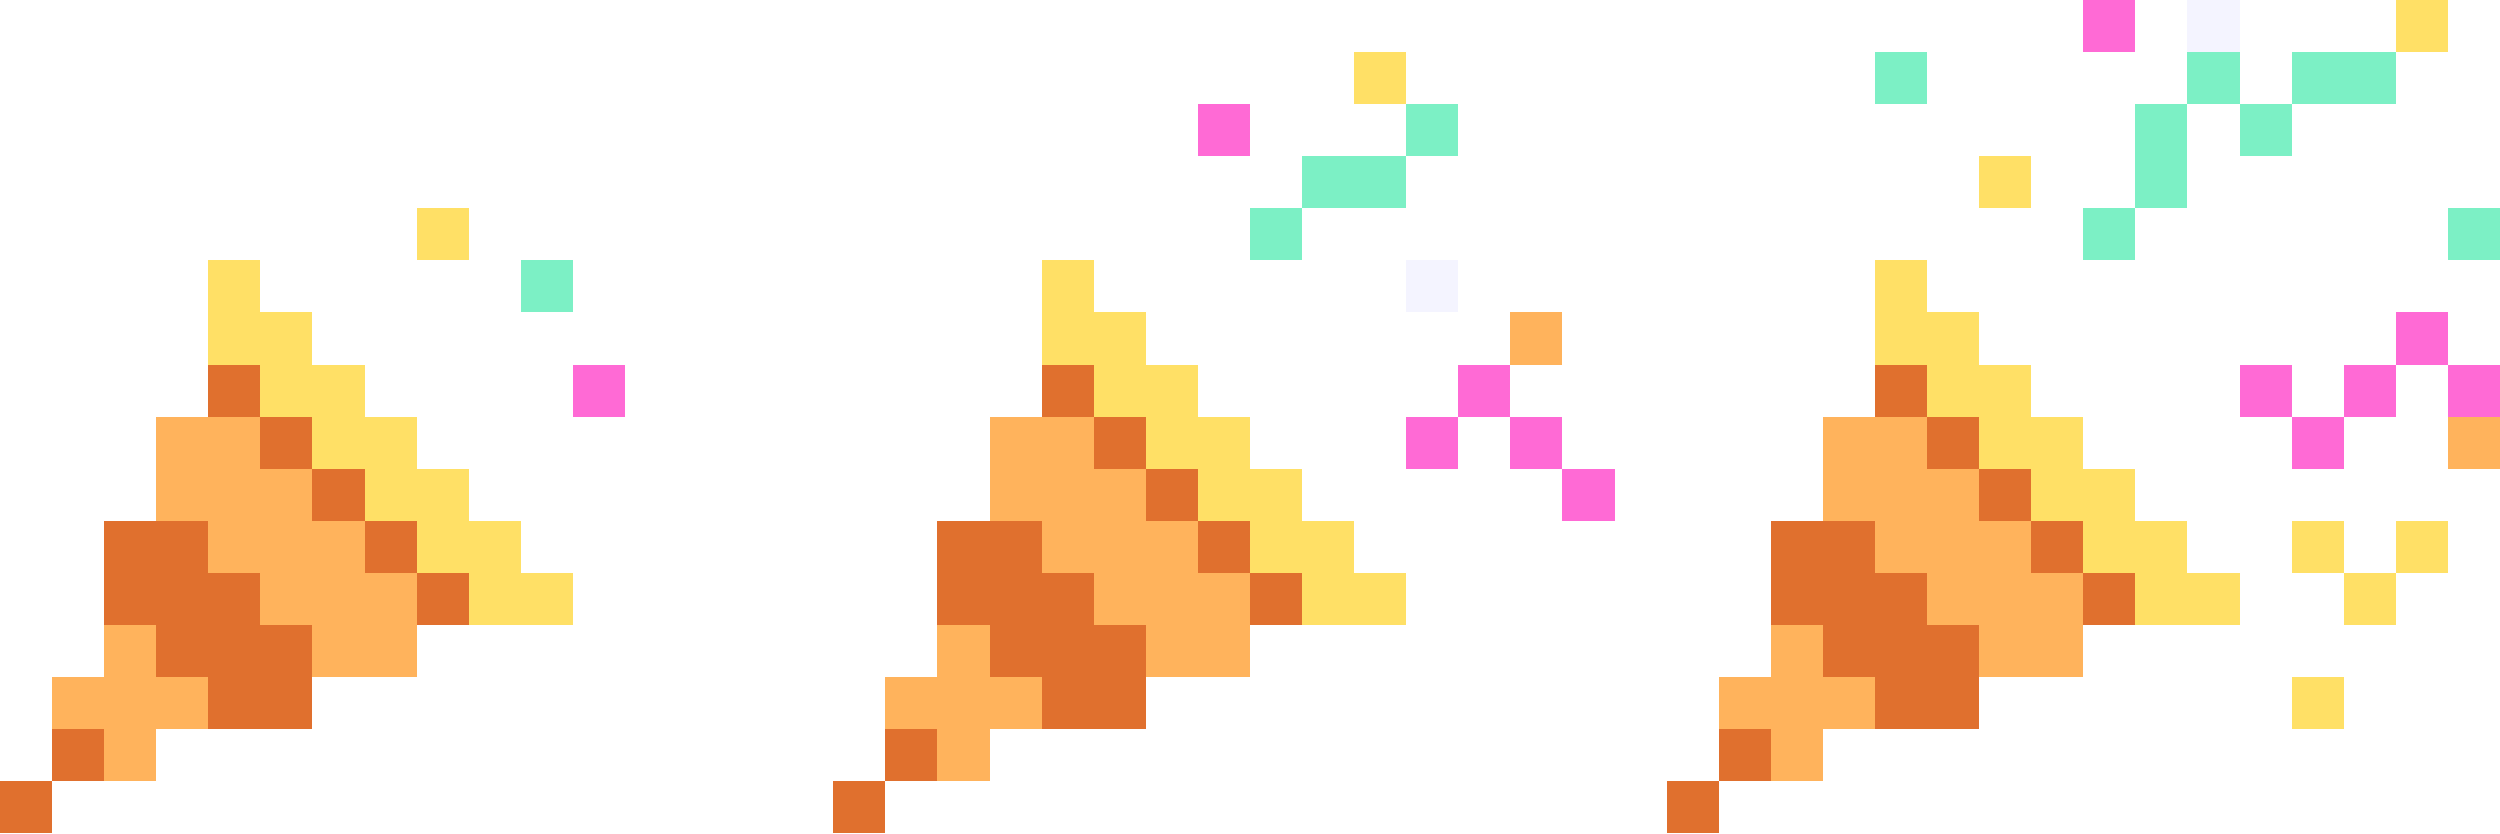
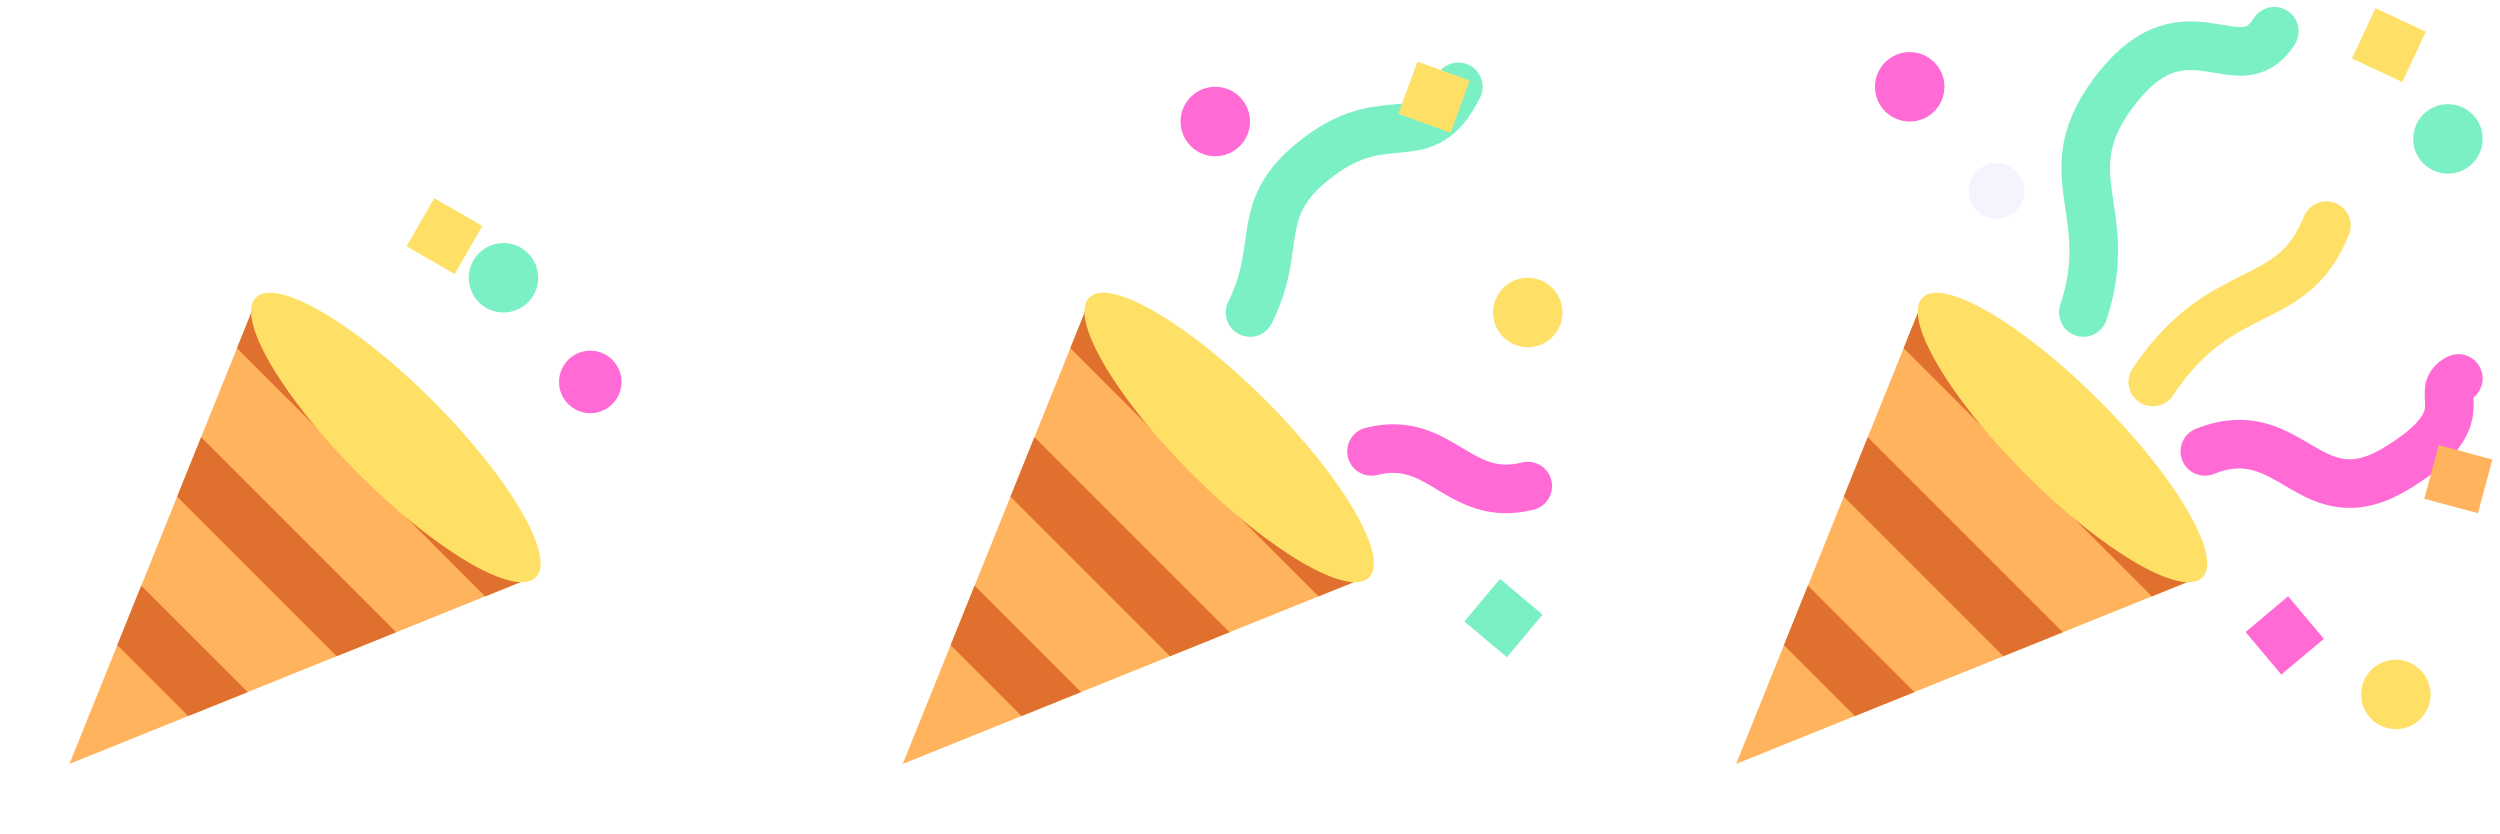
- <svg xmlns="http://www.w3.org/2000/svg" viewBox="0 0 48 16" shape-rendering="crispEdges">
-   <rect x="4" y="5" width="1" height="1" fill="#ffe066" />
-   <rect x="4" y="6" width="1" height="1" fill="#ffe066" />
-   <rect x="5" y="6" width="1" height="1" fill="#ffe066" />
-   <rect x="4" y="7" width="1" height="1" fill="#e0702e" />
-   <rect x="5" y="7" width="1" height="1" fill="#ffe066" />
-   <rect x="6" y="7" width="1" height="1" fill="#ffe066" />
-   <rect x="3" y="8" width="1" height="1" fill="#ffb35c" />
-   <rect x="4" y="8" width="1" height="1" fill="#ffb35c" />
-   <rect x="5" y="8" width="1" height="1" fill="#e0702e" />
-   <rect x="6" y="8" width="1" height="1" fill="#ffe066" />
-   <rect x="7" y="8" width="1" height="1" fill="#ffe066" />
-   <rect x="3" y="9" width="1" height="1" fill="#ffb35c" />
-   <rect x="4" y="9" width="1" height="1" fill="#ffb35c" />
-   <rect x="5" y="9" width="1" height="1" fill="#ffb35c" />
-   <rect x="6" y="9" width="1" height="1" fill="#e0702e" />
-   <rect x="7" y="9" width="1" height="1" fill="#ffe066" />
-   <rect x="8" y="9" width="1" height="1" fill="#ffe066" />
-   <rect x="2" y="10" width="1" height="1" fill="#e0702e" />
-   <rect x="3" y="10" width="1" height="1" fill="#e0702e" />
-   <rect x="4" y="10" width="1" height="1" fill="#ffb35c" />
-   <rect x="5" y="10" width="1" height="1" fill="#ffb35c" />
-   <rect x="6" y="10" width="1" height="1" fill="#ffb35c" />
-   <rect x="7" y="10" width="1" height="1" fill="#e0702e" />
-   <rect x="8" y="10" width="1" height="1" fill="#ffe066" />
-   <rect x="9" y="10" width="1" height="1" fill="#ffe066" />
-   <rect x="2" y="11" width="1" height="1" fill="#e0702e" />
-   <rect x="3" y="11" width="1" height="1" fill="#e0702e" />
-   <rect x="4" y="11" width="1" height="1" fill="#e0702e" />
-   <rect x="5" y="11" width="1" height="1" fill="#ffb35c" />
-   <rect x="6" y="11" width="1" height="1" fill="#ffb35c" />
-   <rect x="7" y="11" width="1" height="1" fill="#ffb35c" />
-   <rect x="8" y="11" width="1" height="1" fill="#e0702e" />
-   <rect x="9" y="11" width="1" height="1" fill="#ffe066" />
-   <rect x="10" y="11" width="1" height="1" fill="#ffe066" />
-   <rect x="2" y="12" width="1" height="1" fill="#ffb35c" />
-   <rect x="3" y="12" width="1" height="1" fill="#e0702e" />
-   <rect x="4" y="12" width="1" height="1" fill="#e0702e" />
-   <rect x="5" y="12" width="1" height="1" fill="#e0702e" />
-   <rect x="6" y="12" width="1" height="1" fill="#ffb35c" />
-   <rect x="7" y="12" width="1" height="1" fill="#ffb35c" />
-   <rect x="1" y="13" width="1" height="1" fill="#ffb35c" />
-   <rect x="2" y="13" width="1" height="1" fill="#ffb35c" />
-   <rect x="3" y="13" width="1" height="1" fill="#ffb35c" />
-   <rect x="4" y="13" width="1" height="1" fill="#e0702e" />
-   <rect x="5" y="13" width="1" height="1" fill="#e0702e" />
-   <rect x="1" y="14" width="1" height="1" fill="#e0702e" />
-   <rect x="2" y="14" width="1" height="1" fill="#ffb35c" />
-   <rect x="0" y="15" width="1" height="1" fill="#e0702e" />
-   <rect x="8" y="4" width="1" height="1" fill="#ffe066" />
-   <rect x="10" y="5" width="1" height="1" fill="#7cf0c5" />
-   <rect x="11" y="7" width="1" height="1" fill="#ff6ad5" />
-   <rect x="20" y="5" width="1" height="1" fill="#ffe066" />
-   <rect x="20" y="6" width="1" height="1" fill="#ffe066" />
-   <rect x="21" y="6" width="1" height="1" fill="#ffe066" />
-   <rect x="20" y="7" width="1" height="1" fill="#e0702e" />
-   <rect x="21" y="7" width="1" height="1" fill="#ffe066" />
-   <rect x="22" y="7" width="1" height="1" fill="#ffe066" />
-   <rect x="19" y="8" width="1" height="1" fill="#ffb35c" />
-   <rect x="20" y="8" width="1" height="1" fill="#ffb35c" />
-   <rect x="21" y="8" width="1" height="1" fill="#e0702e" />
-   <rect x="22" y="8" width="1" height="1" fill="#ffe066" />
-   <rect x="23" y="8" width="1" height="1" fill="#ffe066" />
-   <rect x="19" y="9" width="1" height="1" fill="#ffb35c" />
-   <rect x="20" y="9" width="1" height="1" fill="#ffb35c" />
-   <rect x="21" y="9" width="1" height="1" fill="#ffb35c" />
-   <rect x="22" y="9" width="1" height="1" fill="#e0702e" />
-   <rect x="23" y="9" width="1" height="1" fill="#ffe066" />
-   <rect x="24" y="9" width="1" height="1" fill="#ffe066" />
-   <rect x="18" y="10" width="1" height="1" fill="#e0702e" />
-   <rect x="19" y="10" width="1" height="1" fill="#e0702e" />
-   <rect x="20" y="10" width="1" height="1" fill="#ffb35c" />
-   <rect x="21" y="10" width="1" height="1" fill="#ffb35c" />
-   <rect x="22" y="10" width="1" height="1" fill="#ffb35c" />
-   <rect x="23" y="10" width="1" height="1" fill="#e0702e" />
-   <rect x="24" y="10" width="1" height="1" fill="#ffe066" />
-   <rect x="25" y="10" width="1" height="1" fill="#ffe066" />
-   <rect x="18" y="11" width="1" height="1" fill="#e0702e" />
-   <rect x="19" y="11" width="1" height="1" fill="#e0702e" />
-   <rect x="20" y="11" width="1" height="1" fill="#e0702e" />
-   <rect x="21" y="11" width="1" height="1" fill="#ffb35c" />
-   <rect x="22" y="11" width="1" height="1" fill="#ffb35c" />
-   <rect x="23" y="11" width="1" height="1" fill="#ffb35c" />
-   <rect x="24" y="11" width="1" height="1" fill="#e0702e" />
-   <rect x="25" y="11" width="1" height="1" fill="#ffe066" />
-   <rect x="26" y="11" width="1" height="1" fill="#ffe066" />
-   <rect x="18" y="12" width="1" height="1" fill="#ffb35c" />
-   <rect x="19" y="12" width="1" height="1" fill="#e0702e" />
-   <rect x="20" y="12" width="1" height="1" fill="#e0702e" />
-   <rect x="21" y="12" width="1" height="1" fill="#e0702e" />
-   <rect x="22" y="12" width="1" height="1" fill="#ffb35c" />
-   <rect x="23" y="12" width="1" height="1" fill="#ffb35c" />
-   <rect x="17" y="13" width="1" height="1" fill="#ffb35c" />
-   <rect x="18" y="13" width="1" height="1" fill="#ffb35c" />
-   <rect x="19" y="13" width="1" height="1" fill="#ffb35c" />
-   <rect x="20" y="13" width="1" height="1" fill="#e0702e" />
-   <rect x="21" y="13" width="1" height="1" fill="#e0702e" />
-   <rect x="17" y="14" width="1" height="1" fill="#e0702e" />
-   <rect x="18" y="14" width="1" height="1" fill="#ffb35c" />
-   <rect x="16" y="15" width="1" height="1" fill="#e0702e" />
-   <rect x="23" y="2" width="1" height="1" fill="#ff6ad5" />
-   <rect x="26" y="1" width="1" height="1" fill="#ffe066" />
-   <rect x="29" y="6" width="1" height="1" fill="#ffb35c" />
-   <rect x="30" y="9" width="1" height="1" fill="#ff6ad5" />
-   <rect x="27" y="5" width="1" height="1" fill="#f4f4ff" />
-   <rect x="24" y="4" width="1" height="1" fill="#7cf0c5" />
-   <rect x="25" y="3" width="1" height="1" fill="#7cf0c5" />
-   <rect x="26" y="3" width="1" height="1" fill="#7cf0c5" />
-   <rect x="27" y="2" width="1" height="1" fill="#7cf0c5" />
-   <rect x="27" y="8" width="1" height="1" fill="#ff6ad5" />
-   <rect x="28" y="7" width="1" height="1" fill="#ff6ad5" />
-   <rect x="29" y="8" width="1" height="1" fill="#ff6ad5" />
-   <rect x="36" y="5" width="1" height="1" fill="#ffe066" />
-   <rect x="36" y="6" width="1" height="1" fill="#ffe066" />
-   <rect x="37" y="6" width="1" height="1" fill="#ffe066" />
-   <rect x="36" y="7" width="1" height="1" fill="#e0702e" />
-   <rect x="37" y="7" width="1" height="1" fill="#ffe066" />
-   <rect x="38" y="7" width="1" height="1" fill="#ffe066" />
-   <rect x="35" y="8" width="1" height="1" fill="#ffb35c" />
-   <rect x="36" y="8" width="1" height="1" fill="#ffb35c" />
-   <rect x="37" y="8" width="1" height="1" fill="#e0702e" />
-   <rect x="38" y="8" width="1" height="1" fill="#ffe066" />
-   <rect x="39" y="8" width="1" height="1" fill="#ffe066" />
-   <rect x="35" y="9" width="1" height="1" fill="#ffb35c" />
-   <rect x="36" y="9" width="1" height="1" fill="#ffb35c" />
-   <rect x="37" y="9" width="1" height="1" fill="#ffb35c" />
-   <rect x="38" y="9" width="1" height="1" fill="#e0702e" />
-   <rect x="39" y="9" width="1" height="1" fill="#ffe066" />
-   <rect x="40" y="9" width="1" height="1" fill="#ffe066" />
-   <rect x="34" y="10" width="1" height="1" fill="#e0702e" />
-   <rect x="35" y="10" width="1" height="1" fill="#e0702e" />
-   <rect x="36" y="10" width="1" height="1" fill="#ffb35c" />
-   <rect x="37" y="10" width="1" height="1" fill="#ffb35c" />
-   <rect x="38" y="10" width="1" height="1" fill="#ffb35c" />
-   <rect x="39" y="10" width="1" height="1" fill="#e0702e" />
-   <rect x="40" y="10" width="1" height="1" fill="#ffe066" />
-   <rect x="41" y="10" width="1" height="1" fill="#ffe066" />
-   <rect x="34" y="11" width="1" height="1" fill="#e0702e" />
-   <rect x="35" y="11" width="1" height="1" fill="#e0702e" />
-   <rect x="36" y="11" width="1" height="1" fill="#e0702e" />
-   <rect x="37" y="11" width="1" height="1" fill="#ffb35c" />
-   <rect x="38" y="11" width="1" height="1" fill="#ffb35c" />
-   <rect x="39" y="11" width="1" height="1" fill="#ffb35c" />
-   <rect x="40" y="11" width="1" height="1" fill="#e0702e" />
-   <rect x="41" y="11" width="1" height="1" fill="#ffe066" />
-   <rect x="42" y="11" width="1" height="1" fill="#ffe066" />
-   <rect x="34" y="12" width="1" height="1" fill="#ffb35c" />
-   <rect x="35" y="12" width="1" height="1" fill="#e0702e" />
-   <rect x="36" y="12" width="1" height="1" fill="#e0702e" />
-   <rect x="37" y="12" width="1" height="1" fill="#e0702e" />
-   <rect x="38" y="12" width="1" height="1" fill="#ffb35c" />
-   <rect x="39" y="12" width="1" height="1" fill="#ffb35c" />
-   <rect x="33" y="13" width="1" height="1" fill="#ffb35c" />
-   <rect x="34" y="13" width="1" height="1" fill="#ffb35c" />
-   <rect x="35" y="13" width="1" height="1" fill="#ffb35c" />
-   <rect x="36" y="13" width="1" height="1" fill="#e0702e" />
-   <rect x="37" y="13" width="1" height="1" fill="#e0702e" />
-   <rect x="33" y="14" width="1" height="1" fill="#e0702e" />
-   <rect x="34" y="14" width="1" height="1" fill="#ffb35c" />
-   <rect x="32" y="15" width="1" height="1" fill="#e0702e" />
-   <rect x="36" y="1" width="1" height="1" fill="#7cf0c5" />
-   <rect x="40" y="0" width="1" height="1" fill="#ff6ad5" />
-   <rect x="46" y="0" width="1" height="1" fill="#ffe066" />
-   <rect x="47" y="4" width="1" height="1" fill="#7cf0c5" />
-   <rect x="47" y="8" width="1" height="1" fill="#ffb35c" />
-   <rect x="44" y="13" width="1" height="1" fill="#ffe066" />
-   <rect x="38" y="3" width="1" height="1" fill="#ffe066" />
-   <rect x="42" y="0" width="1" height="1" fill="#f4f4ff" />
-   <rect x="40" y="4" width="1" height="1" fill="#7cf0c5" />
-   <rect x="41" y="3" width="1" height="1" fill="#7cf0c5" />
-   <rect x="41" y="2" width="1" height="1" fill="#7cf0c5" />
-   <rect x="42" y="1" width="1" height="1" fill="#7cf0c5" />
-   <rect x="43" y="2" width="1" height="1" fill="#7cf0c5" />
-   <rect x="44" y="1" width="1" height="1" fill="#7cf0c5" />
-   <rect x="45" y="1" width="1" height="1" fill="#7cf0c5" />
-   <rect x="43" y="7" width="1" height="1" fill="#ff6ad5" />
-   <rect x="44" y="8" width="1" height="1" fill="#ff6ad5" />
-   <rect x="45" y="7" width="1" height="1" fill="#ff6ad5" />
-   <rect x="46" y="6" width="1" height="1" fill="#ff6ad5" />
-   <rect x="47" y="7" width="1" height="1" fill="#ff6ad5" />
-   <rect x="44" y="10" width="1" height="1" fill="#ffe066" />
-   <rect x="45" y="11" width="1" height="1" fill="#ffe066" />
-   <rect x="46" y="10" width="1" height="1" fill="#ffe066" />
+ <svg xmlns="http://www.w3.org/2000/svg" xmlns:xlink="http://www.w3.org/1999/xlink" viewBox="0 0 72 24">
+   <defs>
+     <clipPath id="c">
+       <path d="M2 22 7.4 8.6 15.4 16.6Z" />
+     </clipPath>
+     <g id="cone">
+       <path d="M2 22 7.4 8.6 15.4 16.6Z" fill="#ffb35c" />
+       <g clip-path="url(#c)" stroke="#e0702e" stroke-width="1.7">
+         <path d="M-2 12 12 26M1 9 15 23M4 6 18 20" />
+       </g>
+       <ellipse cx="11.4" cy="12.6" rx="5.7" ry="1.5" transform="rotate(45 11.4 12.6)" fill="#ffe066" />
+     </g>
+   </defs>
+   <use href="#cone" xlink:href="#cone" />
+   <use href="#cone" xlink:href="#cone" x="24" />
+   <use href="#cone" xlink:href="#cone" x="48" />
+   <g fill="none" stroke-linecap="round" stroke-width="1.4">
+     <circle cx="14.5" cy="8" r="1" fill="#7cf0c5" stroke="none" />
+     <circle cx="17" cy="11" r="0.9" fill="#ff6ad5" stroke="none" />
+     <rect x="12" y="6" width="1.6" height="1.6" fill="#ffe066" stroke="none" transform="rotate(30 12.8 6.8)" />
+     <g transform="translate(24)">
+       <path d="M12 9c1-2 0-3 2-4.5s3 0 4-2" stroke="#7cf0c5" />
+       <path d="M15.5 13c2-.5 2.5 1.5 4.5 1" stroke="#ff6ad5" />
+       <circle cx="11" cy="3.5" r="1" fill="#ff6ad5" stroke="none" />
+       <circle cx="20" cy="9" r="1" fill="#ffe066" stroke="none" />
+       <rect x="16.5" y="2" width="1.6" height="1.6" fill="#ffe066" stroke="none" transform="rotate(20 17.3 2.8)" />
+       <rect x="18.5" y="17" width="1.6" height="1.6" fill="#7cf0c5" stroke="none" transform="rotate(40 19.3 17.8)" />
+     </g>
+     <g transform="translate(48)">
+       <path d="M12 9c1-3-1-4 1-6.5s3.5 0 4.5-1.6" stroke="#7cf0c5" />
+       <path d="M15.5 13c2.5-1 3 2 5.5 .5s1-2.2 1.8-2.6" stroke="#ff6ad5" />
+       <path d="M14 11c2-3 4-2 5-4.5" stroke="#ffe066" />
+       <circle cx="7" cy="2.5" r="1" fill="#ff6ad5" stroke="none" />
+       <circle cx="22.5" cy="4" r="1" fill="#7cf0c5" stroke="none" />
+       <circle cx="21" cy="20" r="1" fill="#ffe066" stroke="none" />
+       <circle cx="9.5" cy="5.5" r="0.8" fill="#f4f4ff" stroke="none" />
+       <rect x="20" y="0.5" width="1.6" height="1.6" fill="#ffe066" stroke="none" transform="rotate(25 20.8 1.3)" />
+       <rect x="17" y="17.5" width="1.6" height="1.6" fill="#ff6ad5" stroke="none" transform="rotate(50 17.8 18.3)" />
+       <rect x="22" y="13" width="1.6" height="1.6" fill="#ffb35c" stroke="none" transform="rotate(15 22.8 13.8)" />
+     </g>
+   </g>
</svg>
